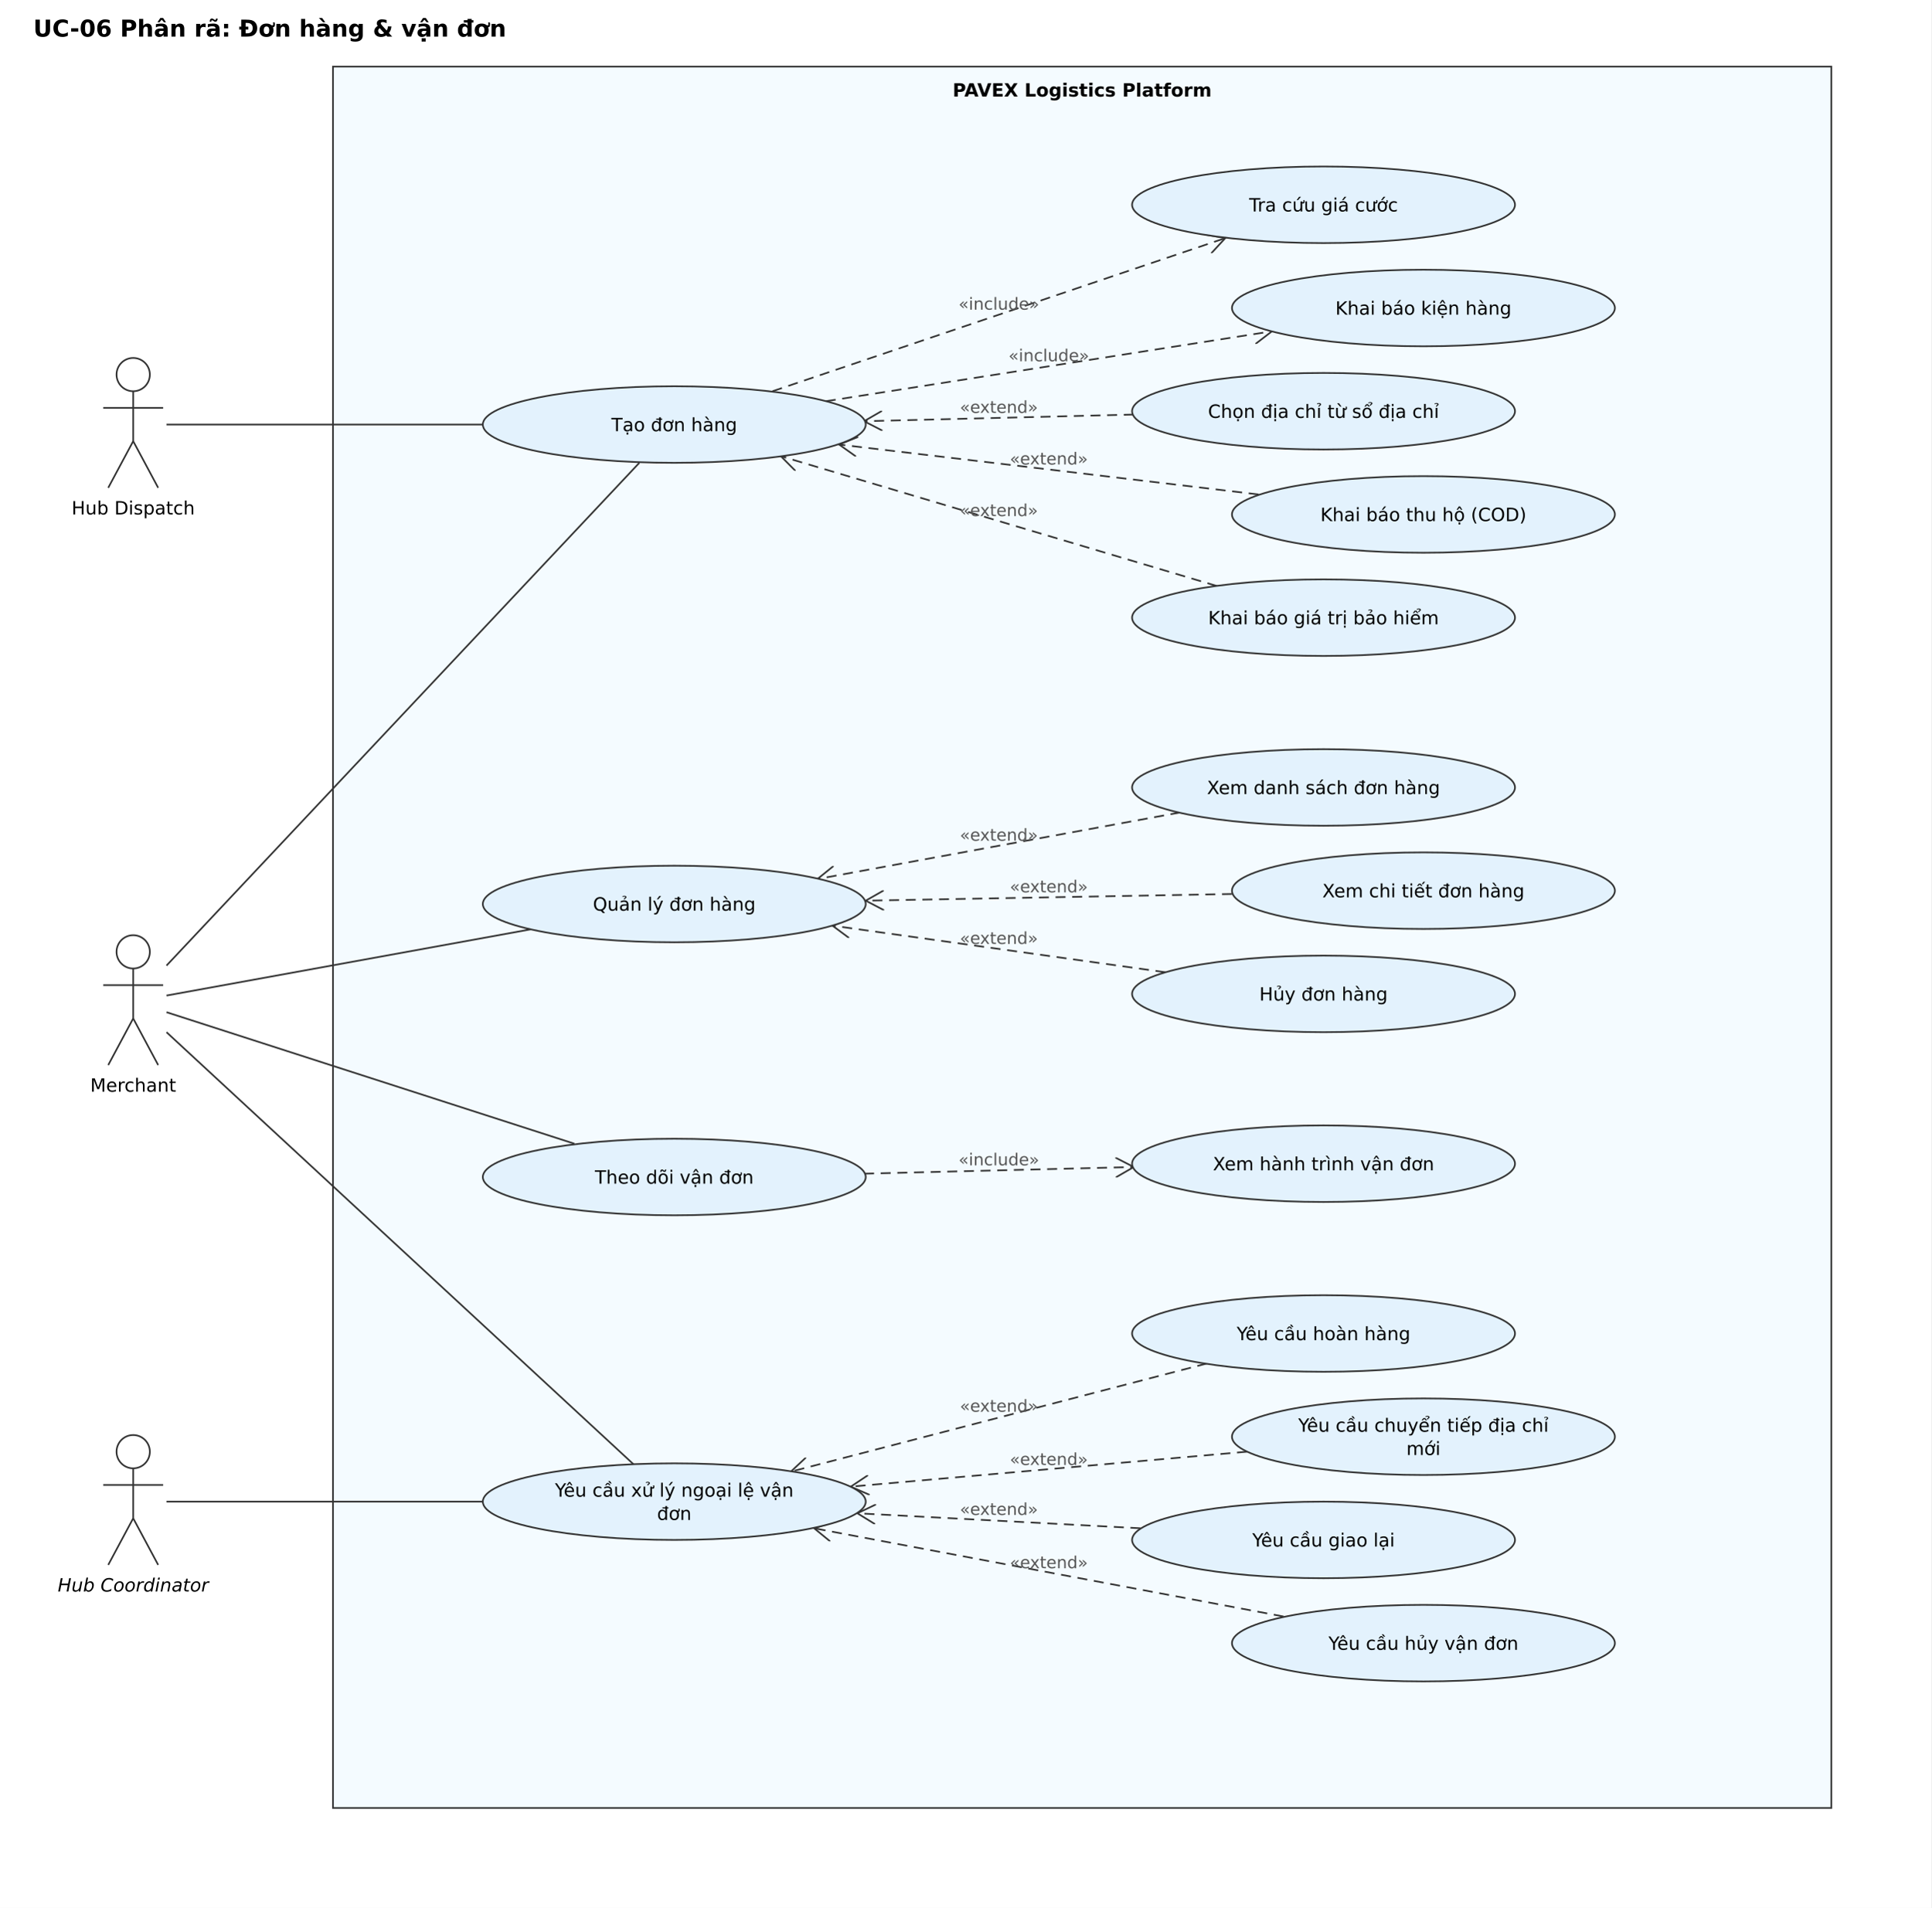
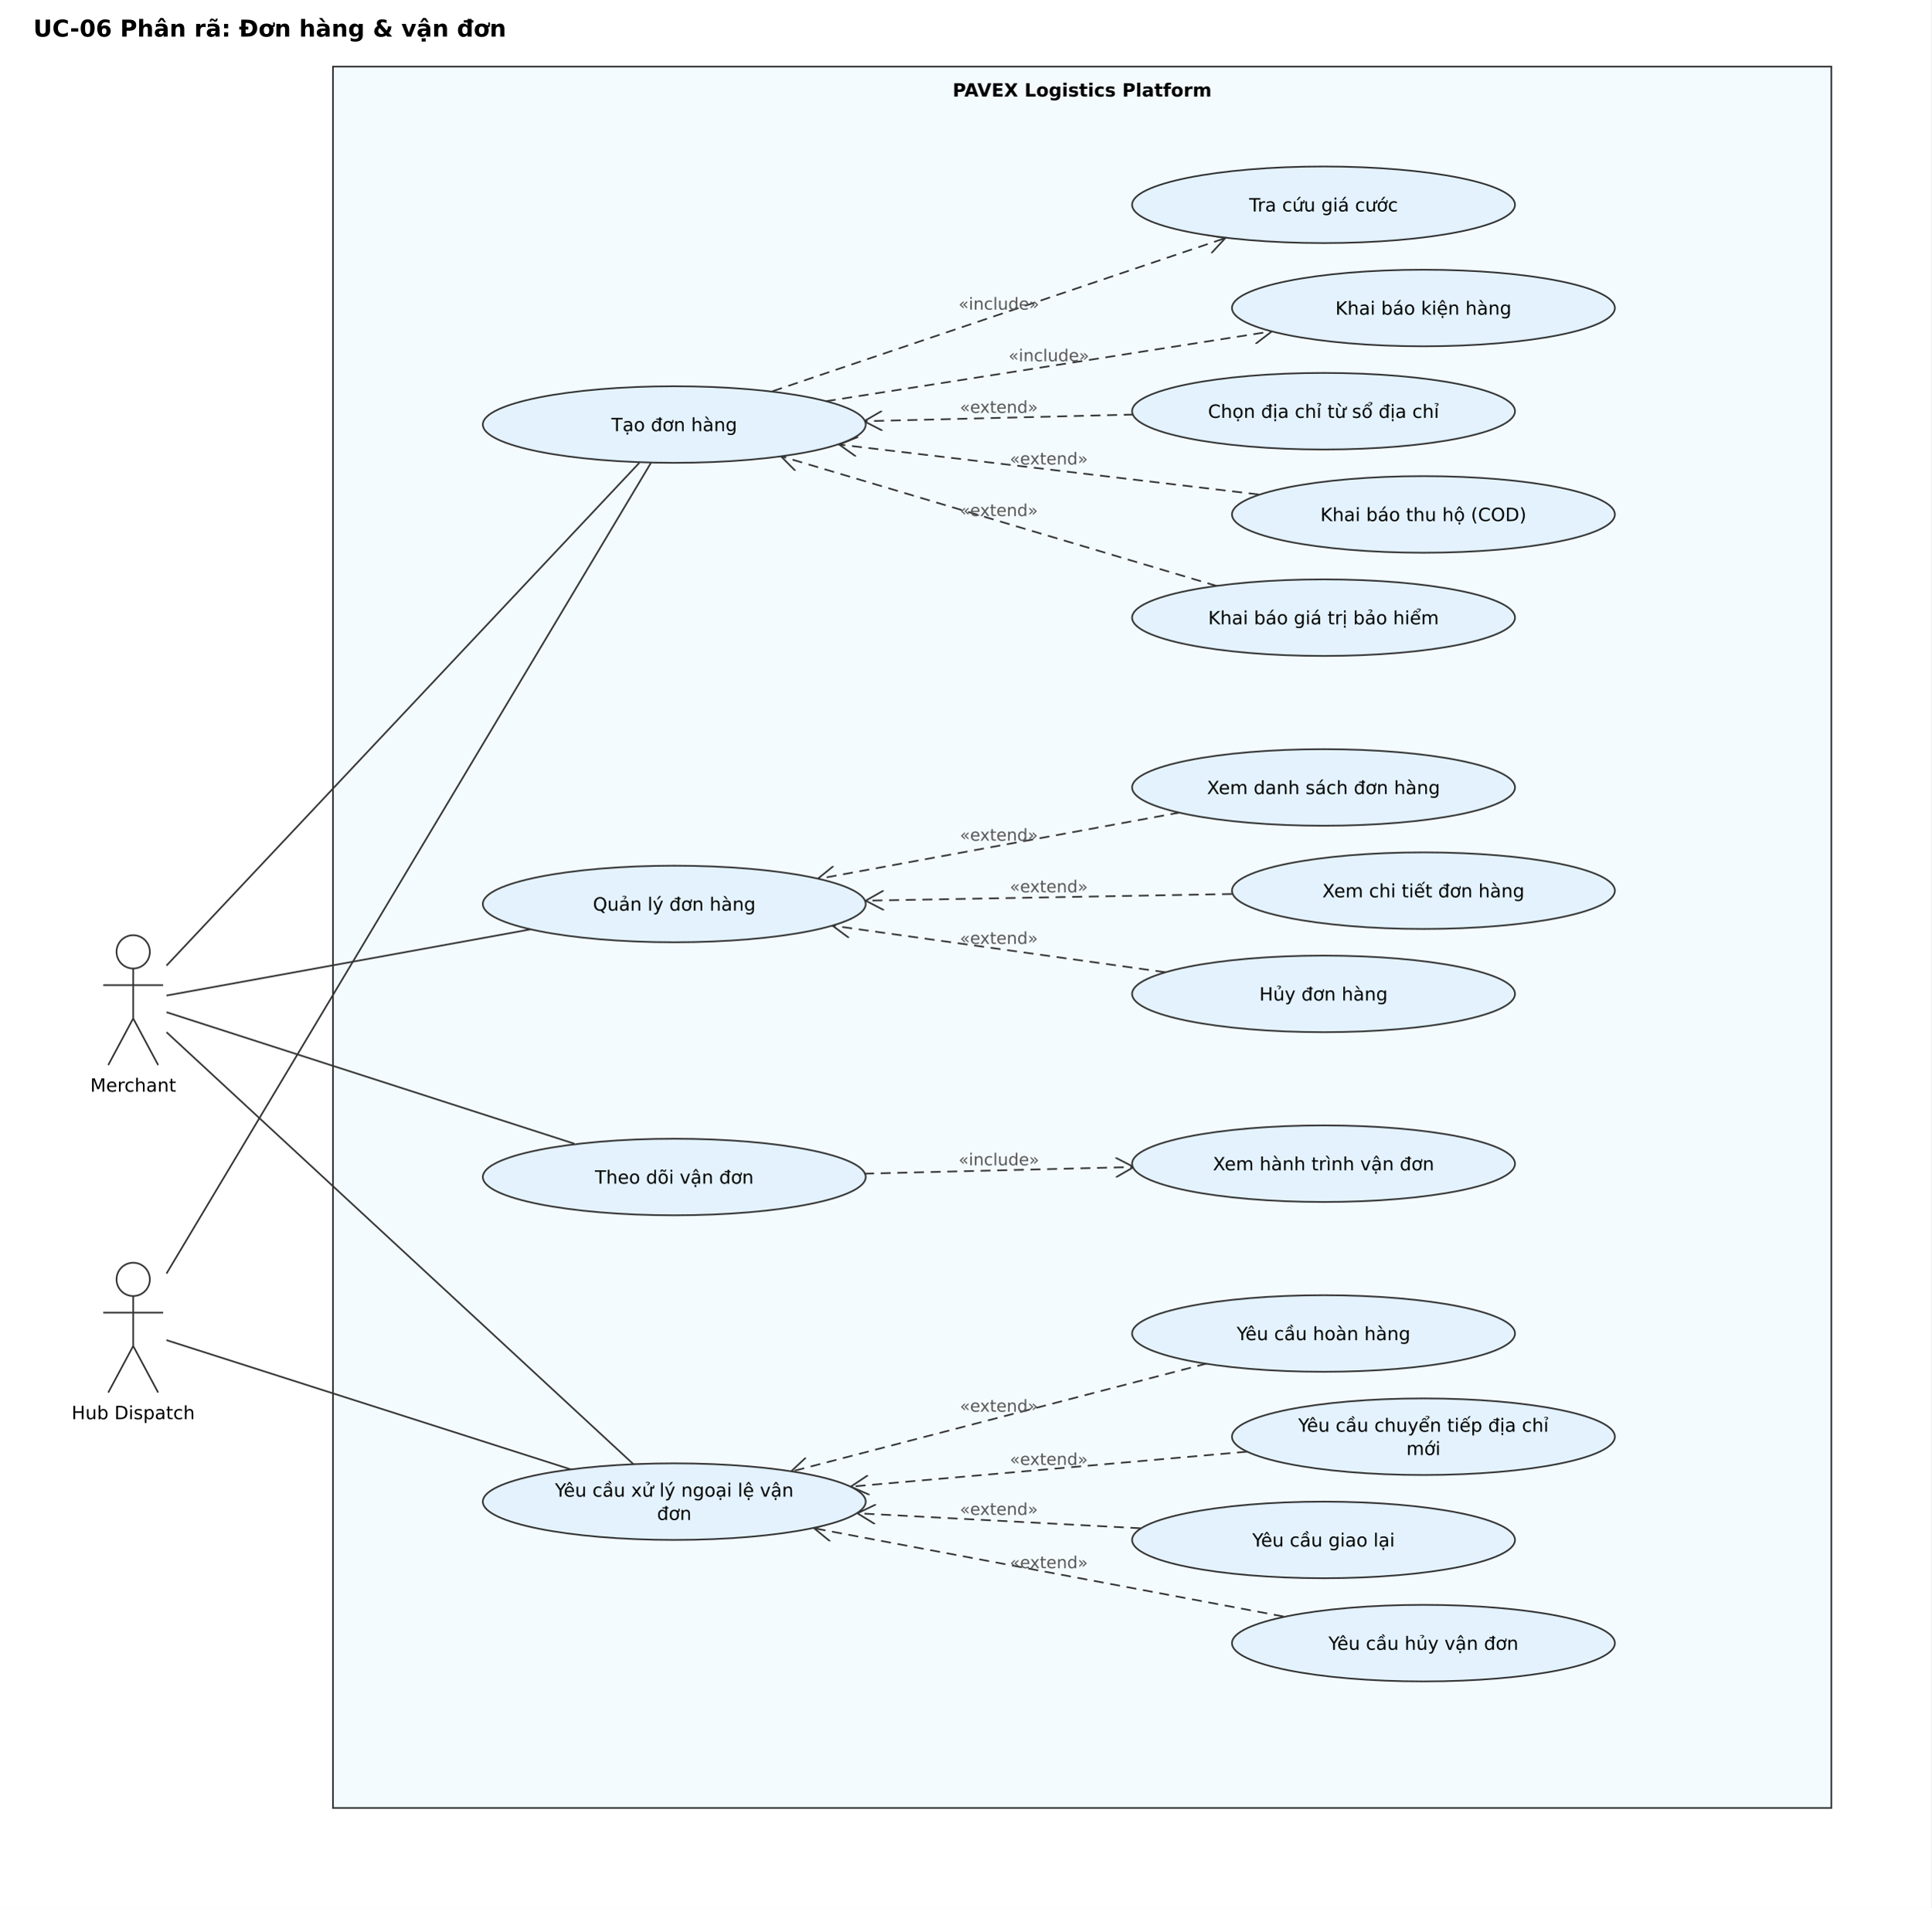
<svg xmlns="http://www.w3.org/2000/svg" width="1160" height="1146" viewBox="0 0 1160 1146" font-family="DejaVu Sans, Arial, sans-serif" font-size="11">
  <defs>
    <marker id="open" markerWidth="12" markerHeight="12" refX="11" refY="6" orient="auto">
      <path d="M0,0 L11,6 L0,12" fill="none" stroke="#333" />
    </marker>
    <marker id="tri" markerWidth="16" markerHeight="16" refX="15" refY="8" orient="auto">
      <path d="M0,0 L15,8 L0,16 Z" fill="#fff" stroke="#333" />
    </marker>
    <marker id="dia" markerWidth="20" markerHeight="12" refX="1" refY="6" orient="auto">
      <path d="M1,6 L10,1 L19,6 L10,11 Z" fill="#333" stroke="#333" />
    </marker>
    <marker id="odia" markerWidth="20" markerHeight="12" refX="1" refY="6" orient="auto">
      <path d="M1,6 L10,1 L19,6 L10,11 Z" fill="#fff" stroke="#333" />
    </marker>
  </defs>
  <rect width="1160" height="1146" fill="#fff" />
  <text x="20" y="22" font-size="14" font-weight="bold">UC-06 Phân rã: Đơn hàng &amp; vận đơn</text>
  <rect x="200" y="40" width="900" height="1046" fill="#f4fbff" stroke="#333" />
  <text x="650.0" y="58" text-anchor="middle" font-weight="bold">PAVEX Logistics Platform</text>
  <polyline points="100,580 384,278" fill="none" stroke="#333" />
-   <polyline points="100,255 290,255" fill="none" stroke="#333" />
+   <polyline points="100,765 391,278" fill="none" stroke="#333" />
  <polyline points="464,235 736,143" fill="none" stroke="#333" stroke-dasharray="6,4" marker-end="url(#open)" />
  <text x="600" y="186" text-anchor="middle" fill="#555" font-size="10">«include»</text>
  <polyline points="496,241 764,199" fill="none" stroke="#333" stroke-dasharray="6,4" marker-end="url(#open)" />
  <text x="630" y="217" text-anchor="middle" fill="#555" font-size="10">«include»</text>
  <polyline points="681,249 519,253" fill="none" stroke="#333" stroke-dasharray="6,4" marker-end="url(#open)" />
  <text x="600" y="248" text-anchor="middle" fill="#555" font-size="10">«extend»</text>
  <polyline points="756,297 504,267" fill="none" stroke="#333" stroke-dasharray="6,4" marker-end="url(#open)" />
  <text x="630" y="279" text-anchor="middle" fill="#555" font-size="10">«extend»</text>
  <polyline points="731,352 469,274" fill="none" stroke="#333" stroke-dasharray="6,4" marker-end="url(#open)" />
  <text x="600" y="310" text-anchor="middle" fill="#555" font-size="10">«extend»</text>
  <polyline points="100,598 320,558" fill="none" stroke="#333" />
  <polyline points="709,488 491,528" fill="none" stroke="#333" stroke-dasharray="6,4" marker-end="url(#open)" />
  <text x="600" y="505" text-anchor="middle" fill="#555" font-size="10">«extend»</text>
  <polyline points="740,537 520,541" fill="none" stroke="#333" stroke-dasharray="6,4" marker-end="url(#open)" />
  <text x="630" y="536" text-anchor="middle" fill="#555" font-size="10">«extend»</text>
  <polyline points="700,584 500,556" fill="none" stroke="#333" stroke-dasharray="6,4" marker-end="url(#open)" />
  <text x="600" y="567" text-anchor="middle" fill="#555" font-size="10">«extend»</text>
  <polyline points="100,608 345,687" fill="none" stroke="#333" />
  <polyline points="519,705 681,701" fill="none" stroke="#333" stroke-dasharray="6,4" marker-end="url(#open)" />
  <text x="600" y="700" text-anchor="middle" fill="#555" font-size="10">«include»</text>
  <polyline points="100,620 381,880" fill="none" stroke="#333" />
-   <polyline points="100,902 290,902" fill="none" stroke="#333" />
+   <polyline points="100,805 344,883" fill="none" stroke="#333" />
  <polyline points="725,819 475,884" fill="none" stroke="#333" stroke-dasharray="6,4" marker-end="url(#open)" />
  <text x="600" y="848" text-anchor="middle" fill="#555" font-size="10">«extend»</text>
  <polyline points="749,872 511,893" fill="none" stroke="#333" stroke-dasharray="6,4" marker-end="url(#open)" />
  <text x="630" y="880" text-anchor="middle" fill="#555" font-size="10">«extend»</text>
  <polyline points="685,918 515,909" fill="none" stroke="#333" stroke-dasharray="6,4" marker-end="url(#open)" />
  <text x="600" y="910" text-anchor="middle" fill="#555" font-size="10">«extend»</text>
  <polyline points="771,971 489,918" fill="none" stroke="#333" stroke-dasharray="6,4" marker-end="url(#open)" />
  <text x="630" y="942" text-anchor="middle" fill="#555" font-size="10">«extend»</text>
  <ellipse cx="405.0" cy="255.0" rx="115.0" ry="23.0" fill="#e3f2fd" stroke="#333" />
  <text x="405.0" y="259.0" text-anchor="middle">Tạo đơn hàng</text>
  <ellipse cx="795.0" cy="123.0" rx="115.0" ry="23.0" fill="#e3f2fd" stroke="#333" />
  <text x="795.0" y="127.0" text-anchor="middle">Tra cứu giá cước</text>
  <ellipse cx="855.0" cy="185.0" rx="115.0" ry="23.0" fill="#e3f2fd" stroke="#333" />
  <text x="855.0" y="189.0" text-anchor="middle">Khai báo kiện hàng</text>
  <ellipse cx="795.0" cy="247.0" rx="115.0" ry="23.0" fill="#e3f2fd" stroke="#333" />
  <text x="795.0" y="251.0" text-anchor="middle">Chọn địa chỉ từ sổ địa chỉ</text>
  <ellipse cx="855.0" cy="309.0" rx="115.0" ry="23.0" fill="#e3f2fd" stroke="#333" />
  <text x="855.0" y="313.0" text-anchor="middle">Khai báo thu hộ (COD)</text>
  <ellipse cx="795.0" cy="371.0" rx="115.0" ry="23.0" fill="#e3f2fd" stroke="#333" />
  <text x="795.0" y="375.0" text-anchor="middle">Khai báo giá trị bảo hiểm</text>
  <ellipse cx="405.0" cy="543.0" rx="115.0" ry="23.0" fill="#e3f2fd" stroke="#333" />
  <text x="405.0" y="547.0" text-anchor="middle">Quản lý đơn hàng</text>
  <ellipse cx="795.0" cy="473.0" rx="115.0" ry="23.0" fill="#e3f2fd" stroke="#333" />
  <text x="795.0" y="477.0" text-anchor="middle">Xem danh sách đơn hàng</text>
  <ellipse cx="855.0" cy="535.0" rx="115.0" ry="23.0" fill="#e3f2fd" stroke="#333" />
  <text x="855.0" y="539.0" text-anchor="middle">Xem chi tiết đơn hàng</text>
  <ellipse cx="795.0" cy="597.0" rx="115.0" ry="23.0" fill="#e3f2fd" stroke="#333" />
  <text x="795.0" y="601.0" text-anchor="middle">Hủy đơn hàng</text>
  <ellipse cx="405.0" cy="707.0" rx="115.0" ry="23.0" fill="#e3f2fd" stroke="#333" />
  <text x="405.0" y="711.0" text-anchor="middle">Theo dõi vận đơn</text>
  <ellipse cx="795.0" cy="699.0" rx="115.0" ry="23.0" fill="#e3f2fd" stroke="#333" />
  <text x="795.0" y="703.0" text-anchor="middle">Xem hành trình vận đơn</text>
  <ellipse cx="405.0" cy="902.0" rx="115.0" ry="23.0" fill="#e3f2fd" stroke="#333" />
  <text x="405.0" y="899.0" text-anchor="middle">Yêu cầu xử lý ngoại lệ vận</text>
  <text x="405.0" y="913.0" text-anchor="middle">đơn</text>
  <ellipse cx="795.0" cy="801.0" rx="115.0" ry="23.0" fill="#e3f2fd" stroke="#333" />
  <text x="795.0" y="805.0" text-anchor="middle">Yêu cầu hoàn hàng</text>
  <ellipse cx="855.0" cy="863.0" rx="115.0" ry="23.0" fill="#e3f2fd" stroke="#333" />
  <text x="855.0" y="860.0" text-anchor="middle">Yêu cầu chuyển tiếp địa chỉ</text>
  <text x="855.0" y="874.0" text-anchor="middle">mới</text>
  <ellipse cx="795.0" cy="925.0" rx="115.0" ry="23.0" fill="#e3f2fd" stroke="#333" />
  <text x="795.0" y="929.0" text-anchor="middle">Yêu cầu giao lại</text>
  <ellipse cx="855.0" cy="987.0" rx="115.0" ry="23.0" fill="#e3f2fd" stroke="#333" />
  <text x="855.0" y="991.0" text-anchor="middle">Yêu cầu hủy vận đơn</text>
  <circle cx="80.0" cy="571.75" r="10" fill="#fff" stroke="#333" />
  <path d="M80.0,581.75 L80.0,611.75 M62.0,591.75 L98.0,591.75 M80.0,611.75 L65.0,639.75 M80.0,611.75 L95.0,639.75" stroke="#333" fill="none" />
  <text x="80.0" y="655.75" text-anchor="middle">Merchant</text>
-   <circle cx="80.0" cy="225.0" r="10" fill="#fff" stroke="#333" />
-   <path d="M80.0,235.0 L80.0,265.0 M62.0,245.0 L98.0,245.0 M80.0,265.0 L65.0,293.0 M80.0,265.0 L95.0,293.0" stroke="#333" fill="none" />
-   <text x="80.0" y="309.0" text-anchor="middle">Hub Dispatch</text>
-   <circle cx="80.0" cy="872.0" r="10" fill="#fff" stroke="#333" />
-   <path d="M80.0,882.0 L80.0,912.0 M62.0,892.0 L98.0,892.0 M80.0,912.0 L65.0,940.0 M80.0,912.0 L95.0,940.0" stroke="#333" fill="none" />
-   <text x="80.0" y="956.0" text-anchor="middle" font-style="italic">Hub Coordinator</text>
+   <circle cx="80.0" cy="768.5" r="10" fill="#fff" stroke="#333" />
+   <path d="M80.0,778.5 L80.0,808.5 M62.0,788.5 L98.0,788.5 M80.0,808.5 L65.0,836.5 M80.0,808.5 L95.0,836.5" stroke="#333" fill="none" />
+   <text x="80.0" y="852.5" text-anchor="middle">Hub Dispatch</text>
</svg>
